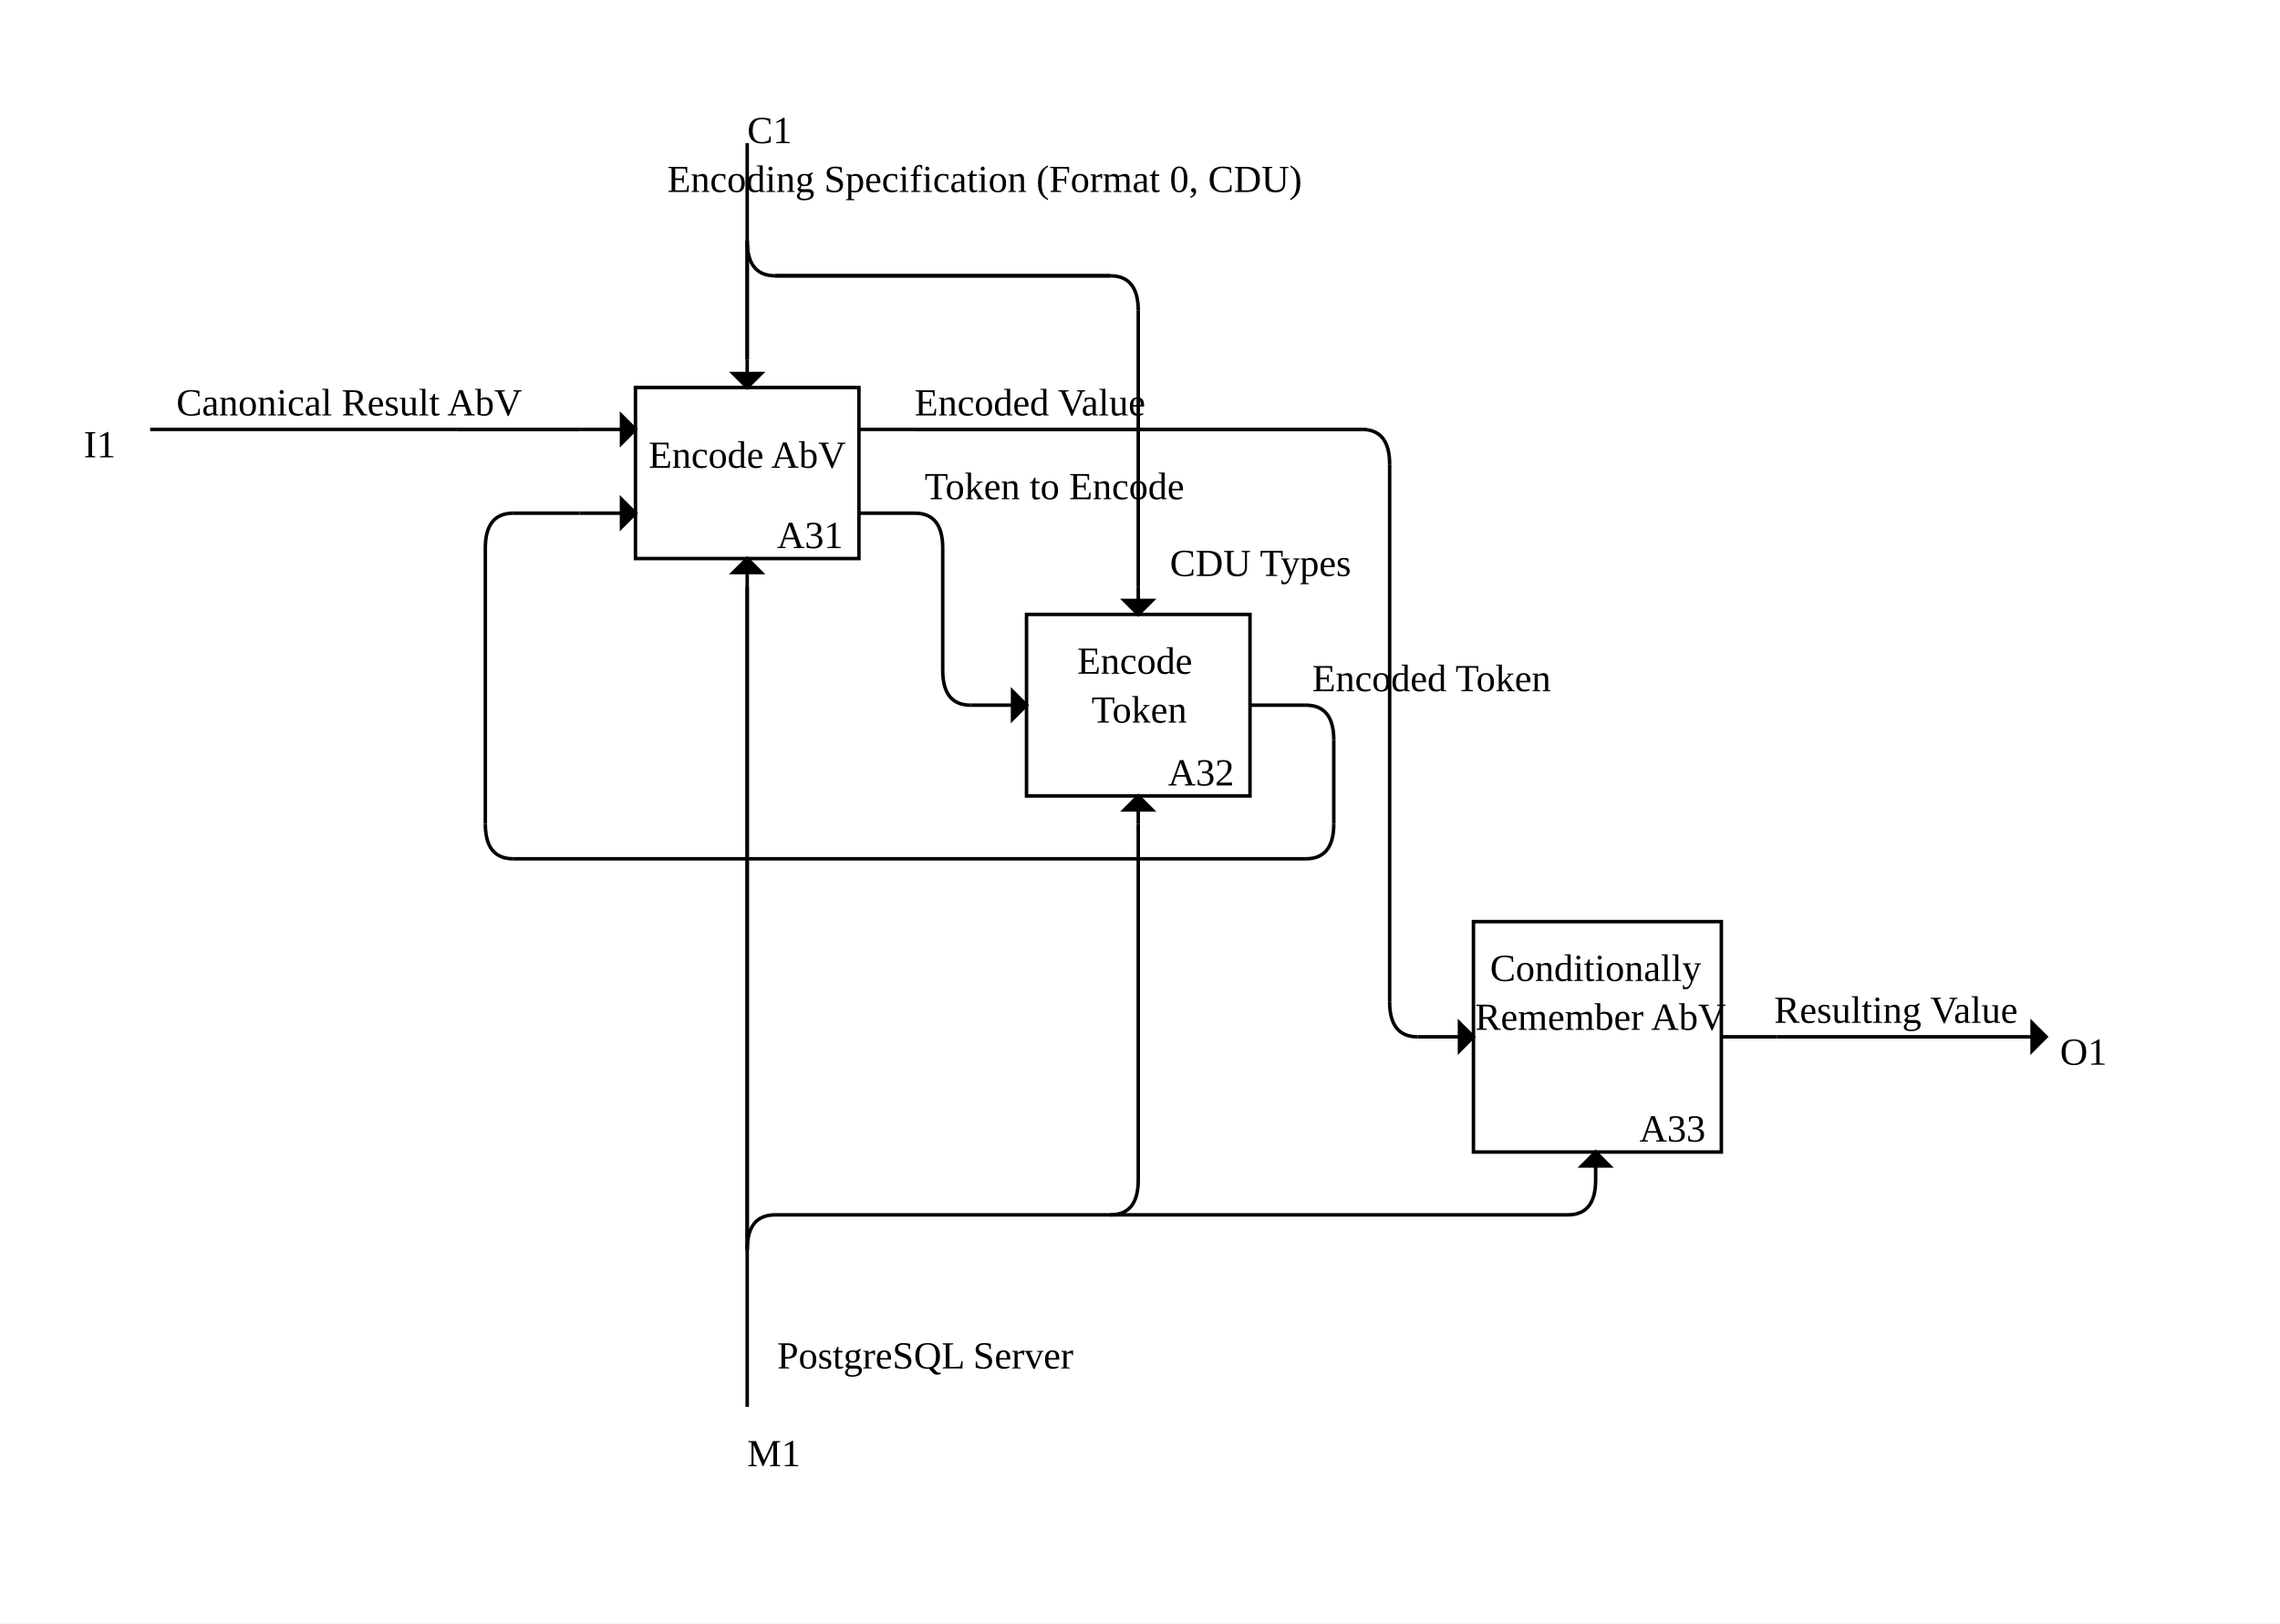
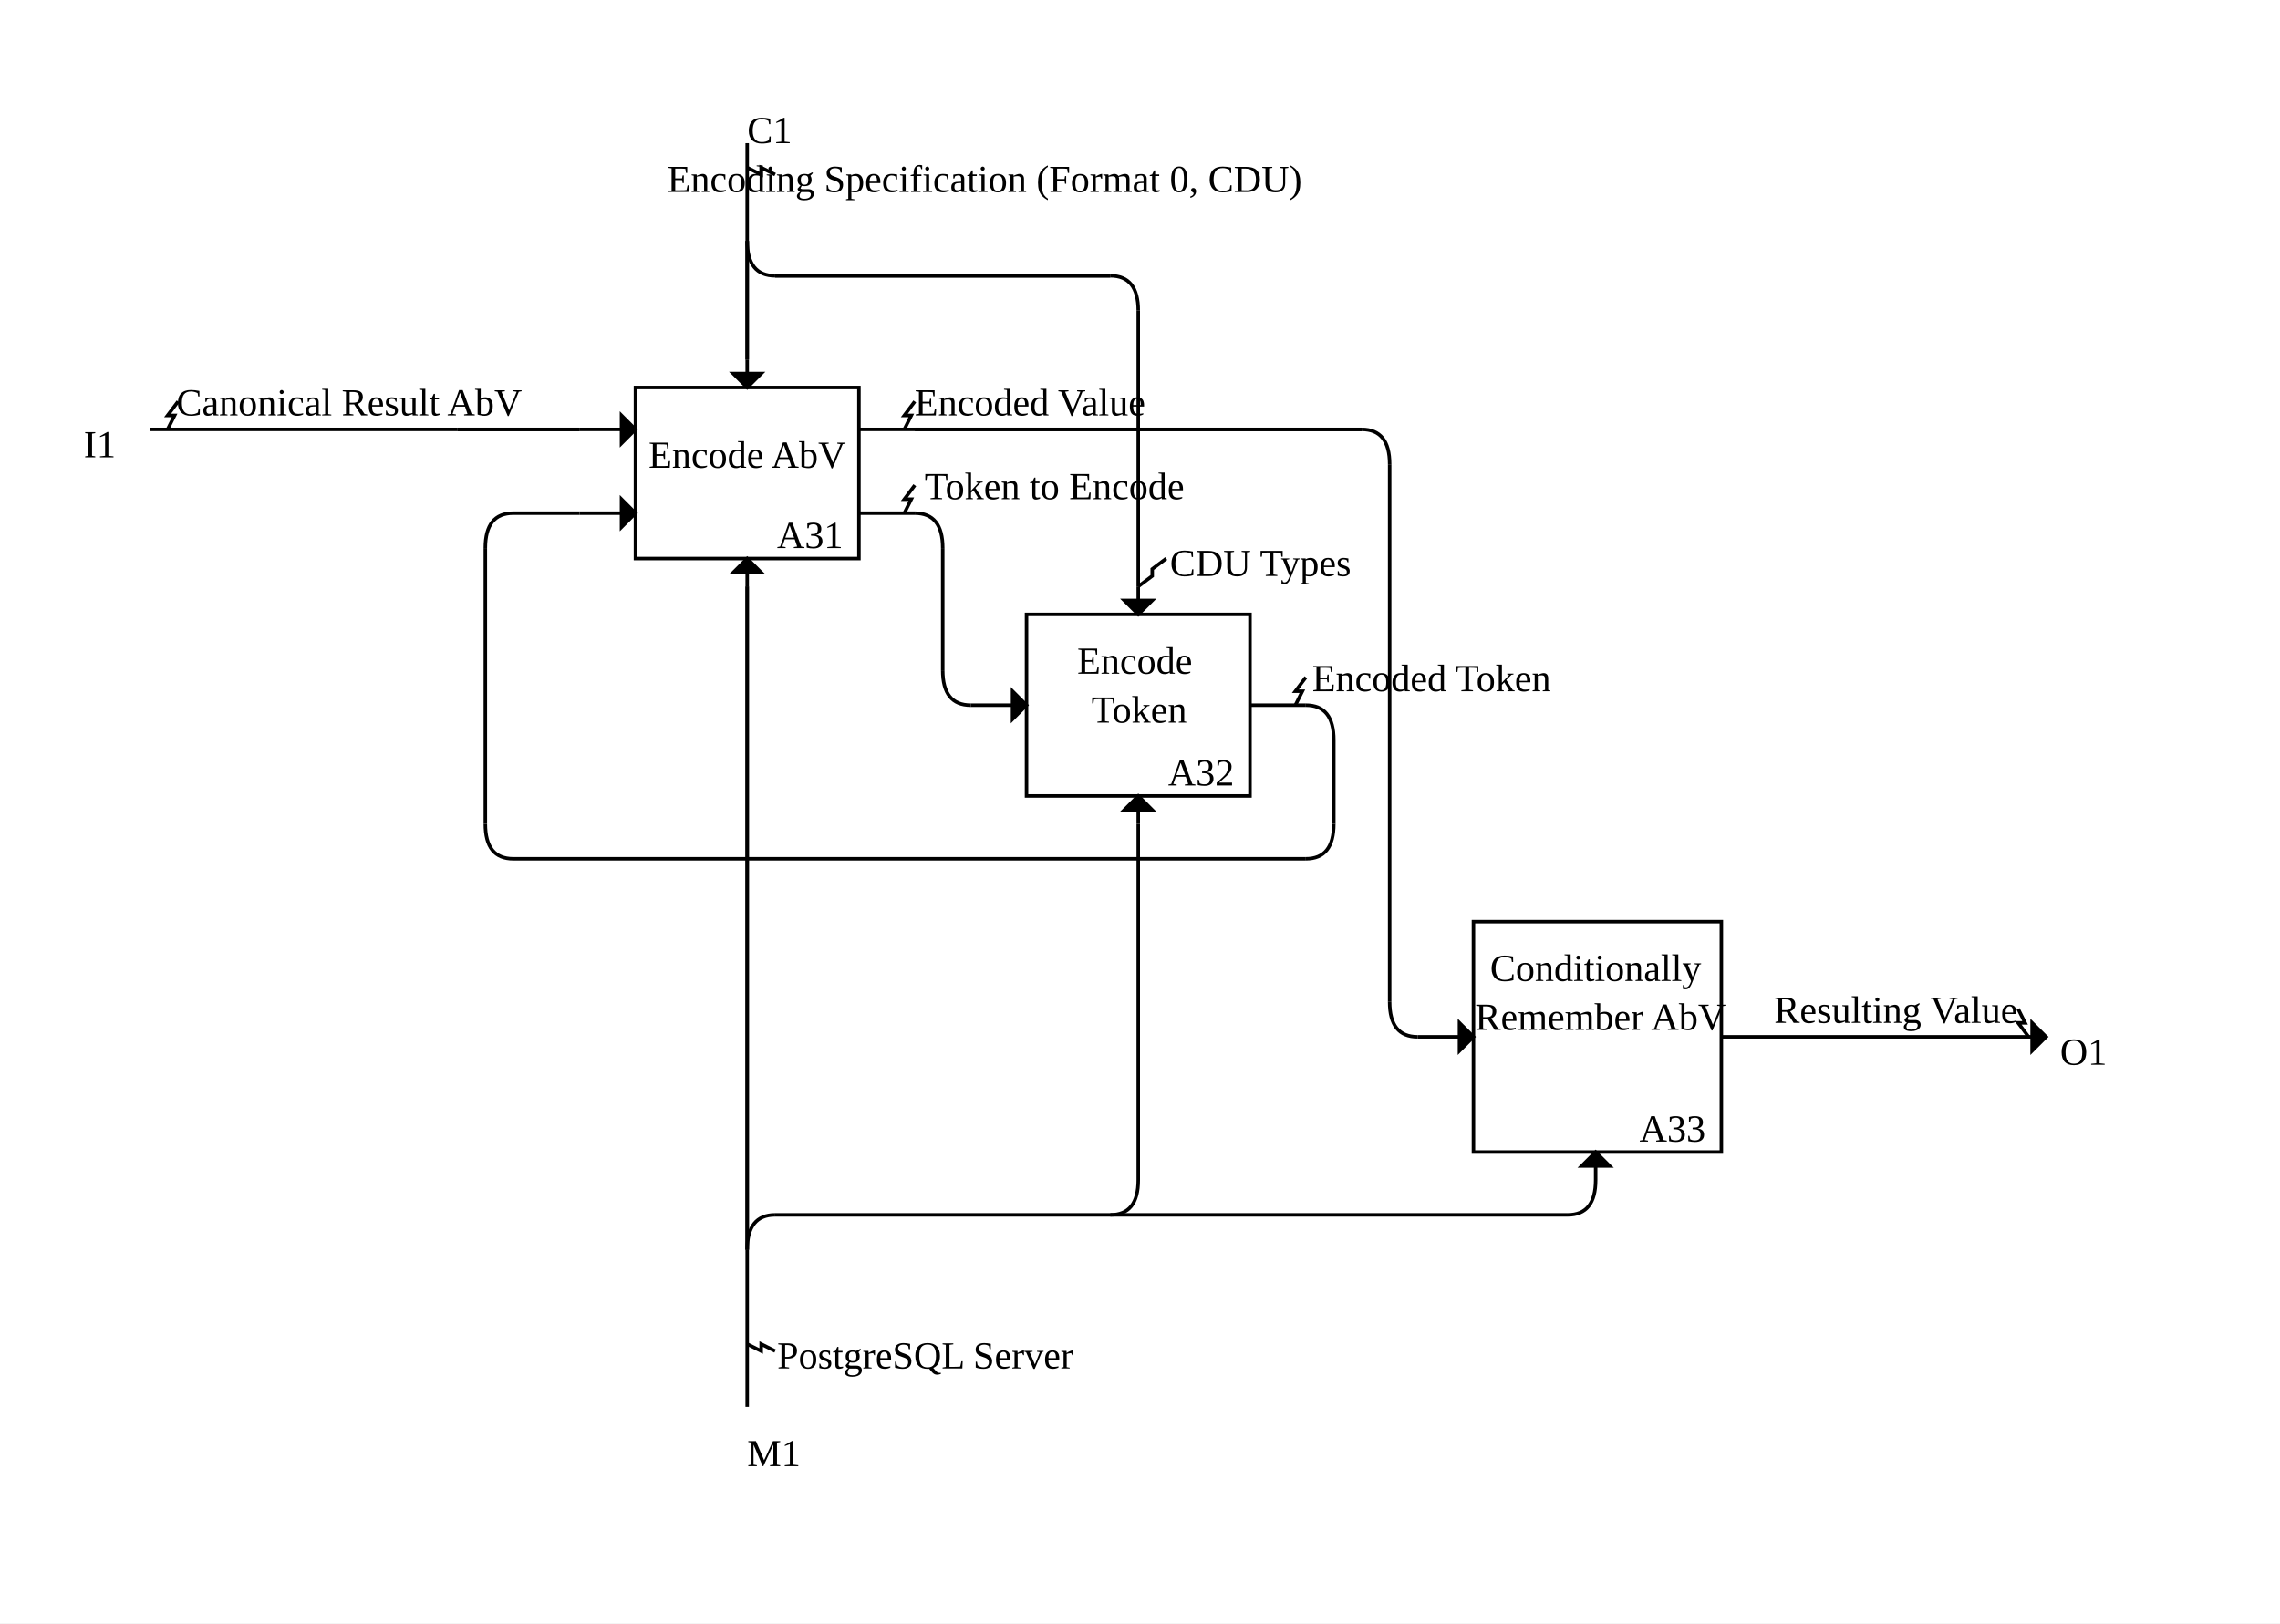
<svg xmlns="http://www.w3.org/2000/svg" xml:space="preserve" width="653" height="465" id="1450">
  <rect x="0" y="0" width="653" height="465" fill="white" />
  <g id="1477">
    <rect x="422" y="264" width="71" height="66" fill="none" stroke="rgb(0, 0, 0)" stroke-width="1" stroke-dasharray="0,0" />
    <text x="457" y="281" text-anchor="middle" font-family="Times New Roman" font-size="11" fill="rgb(0, 0, 0)">Conditionally</text>
    <text x="457" y="295" text-anchor="middle" font-family="Times New Roman" font-size="11" fill="rgb(0, 0, 0)"> Remember AbV</text>
    <text x="479" y="327" text-anchor="middle" font-family="Times New Roman" font-size="11" fill="rgb(0, 0, 0)">A33</text>
  </g>
  <g id="1470">
    <rect x="294" y="176" width="64" height="52" fill="none" stroke="rgb(0, 0, 0)" stroke-width="1" stroke-dasharray="0,0" />
    <text x="325" y="193" text-anchor="middle" font-family="Times New Roman" font-size="11" fill="rgb(0, 0, 0)">Encode</text>
    <text x="325" y="207" text-anchor="middle" font-family="Times New Roman" font-size="11" fill="rgb(0, 0, 0)"> Token</text>
    <text x="344" y="225" text-anchor="middle" font-family="Times New Roman" font-size="11" fill="rgb(0, 0, 0)">A32</text>
  </g>
  <g id="1461">
    <rect x="182" y="111" width="64" height="49" fill="none" stroke="rgb(0, 0, 0)" stroke-width="1" stroke-dasharray="0,0" />
    <text x="214" y="134" text-anchor="middle" font-family="Times New Roman" font-size="11" fill="rgb(0, 0, 0)">Encode AbV</text>
    <text x="232" y="157" text-anchor="middle" font-family="Times New Roman" font-size="11" fill="rgb(0, 0, 0)">A31</text>
  </g>
  <g id="1453" stroke="rgb(0, 0, 0)" stroke-width="1" stroke-dasharray="0,0">
    <line x1="509" y1="297" x2="509" y2="297" />
    <line x1="493" y1="297" x2="509" y2="297" />
  </g>
-   <g id="1453" stroke="rgb(0, 0, 0)" stroke-width="1" stroke-dasharray="0,0">
+   <g id="1453.1" stroke="rgb(0, 0, 0)" stroke-width="1" stroke-dasharray="0,0">
    <line x1="509" y1="297" x2="509" y2="297" />
    <line x1="509" y1="297" x2="586" y2="297" />
    <polygon points="582, 293 582, 301 586, 297" />
    <text x="590" y="305" font-family="Times New Roman" font-size="11" stroke="black" stroke-width="0" stroke-dasharray="0,0">O1</text>
  </g>
  <g id="1451" stroke="rgb(0, 0, 0)" stroke-width="1" stroke-dasharray="0,0">
    <line x1="131" y1="123" x2="166" y2="123" />
    <line x1="43" y1="123" x2="131" y2="123" />
    <text x="24" y="131" font-family="Times New Roman" font-size="11" stroke="black" stroke-width="0" stroke-dasharray="0,0">I1</text>
  </g>
-   <g id="1451" stroke="rgb(0, 0, 0)" stroke-width="1" stroke-dasharray="0,0">
+   <g id="1451.1" stroke="rgb(0, 0, 0)" stroke-width="1" stroke-dasharray="0,0">
    <line x1="131" y1="123" x2="166" y2="123" />
    <line x1="166" y1="123" x2="182" y2="123" />
    <polygon points="178, 119 178, 127 182, 123" />
  </g>
  <g id="1463" stroke="rgb(0, 0, 0)" stroke-width="1" stroke-dasharray="0,0">
    <line x1="406" y1="297" x2="406" y2="297" />
    <line x1="406" y1="297" x2="422" y2="297" />
    <polygon points="418, 293 418, 301 422, 297" />
  </g>
-   <g id="1463" stroke="rgb(0, 0, 0)" stroke-width="1" stroke-dasharray="0,0">
+   <g id="1463.1" stroke="rgb(0, 0, 0)" stroke-width="1" stroke-dasharray="0,0">
    <line x1="262" y1="123" x2="390" y2="123" />
    <line x1="246" y1="123" x2="262" y2="123" />
  </g>
-   <g id="1463" stroke="rgb(0, 0, 0)" stroke-width="1" stroke-dasharray="0,0">
+   <g id="1463.2" stroke="rgb(0, 0, 0)" stroke-width="1" stroke-dasharray="0,0">
    <line x1="262" y1="123" x2="390" y2="123" />
    <path fill="none" d="M398, 133 Q398, 123 390, 123" />
  </g>
-   <g id="1463" stroke="rgb(0, 0, 0)" stroke-width="1" stroke-dasharray="0,0">
+   <g id="1463.3" stroke="rgb(0, 0, 0)" stroke-width="1" stroke-dasharray="0,0">
    <line x1="398" y1="133" x2="398" y2="287" />
    <path fill="none" d="M398, 287 Q398, 297 406, 297" />
  </g>
  <g id="1471" stroke="rgb(0, 0, 0)" stroke-width="1" stroke-dasharray="0,0">
    <line x1="222" y1="79" x2="318" y2="79" />
    <path fill="none" d="M326, 89 Q326, 79 318, 79" />
  </g>
-   <g id="1471" stroke="rgb(0, 0, 0)" stroke-width="1" stroke-dasharray="0,0">
+   <g id="1471.1" stroke="rgb(0, 0, 0)" stroke-width="1" stroke-dasharray="0,0">
    <line x1="326" y1="89" x2="326" y2="168" />
    <line x1="326" y1="168" x2="326" y2="176" />
    <polygon points="322, 172 330, 172 326, 176" />
  </g>
  <g id="1464" stroke="rgb(0, 0, 0)" stroke-width="1" stroke-dasharray="0,0">
    <line x1="278" y1="202" x2="278" y2="202" />
    <line x1="278" y1="202" x2="294" y2="202" />
    <polygon points="290, 198 290, 206 294, 202" />
  </g>
-   <g id="1464" stroke="rgb(0, 0, 0)" stroke-width="1" stroke-dasharray="0,0">
+   <g id="1464.1" stroke="rgb(0, 0, 0)" stroke-width="1" stroke-dasharray="0,0">
    <line x1="262" y1="147" x2="262" y2="147" />
    <path fill="none" d="M270, 157 Q270, 147 262, 147" />
    <line x1="246" y1="147" x2="262" y2="147" />
  </g>
-   <g id="1464" stroke="rgb(0, 0, 0)" stroke-width="1" stroke-dasharray="0,0">
+   <g id="1464.2" stroke="rgb(0, 0, 0)" stroke-width="1" stroke-dasharray="0,0">
    <line x1="270" y1="157" x2="270" y2="192" />
    <path fill="none" d="M270, 192 Q270, 202 278, 202" />
  </g>
  <g id="1452" stroke="rgb(0, 0, 0)" stroke-width="1" stroke-dasharray="0,0">
    <line x1="222" y1="79" x2="318" y2="79" />
  </g>
-   <g id="1452" stroke="rgb(0, 0, 0)" stroke-width="1" stroke-dasharray="0,0">
+   <g id="1452.1" stroke="rgb(0, 0, 0)" stroke-width="1" stroke-dasharray="0,0">
    <line x1="214" y1="69" x2="214" y2="103" />
    <path fill="none" d="M214, 69 Q214, 79 222, 79" />
    <line x1="214" y1="41" x2="214" y2="69" />
    <text x="214" y="41" font-family="Times New Roman" font-size="11" stroke="black" stroke-width="0" stroke-dasharray="0,0">C1</text>
  </g>
-   <g id="1452" stroke="rgb(0, 0, 0)" stroke-width="1" stroke-dasharray="0,0">
+   <g id="1452.2" stroke="rgb(0, 0, 0)" stroke-width="1" stroke-dasharray="0,0">
    <line x1="214" y1="69" x2="214" y2="103" />
    <line x1="214" y1="103" x2="214" y2="111" />
    <polygon points="210, 107 218, 107 214, 111" />
  </g>
  <g id="1454" stroke="rgb(0, 0, 0)" stroke-width="1" stroke-dasharray="0,0">
    <line x1="222" y1="348" x2="449" y2="348" />
    <path fill="none" d="M318, 348 Q326, 348 326, 338" />
    <path fill="none" d="M449, 348 Q457, 348 457, 338" />
  </g>
-   <g id="1454" stroke="rgb(0, 0, 0)" stroke-width="1" stroke-dasharray="0,0">
+   <g id="1454.1" stroke="rgb(0, 0, 0)" stroke-width="1" stroke-dasharray="0,0">
    <line x1="457" y1="338" x2="457" y2="338" />
    <line x1="457" y1="330" x2="457" y2="338" />
    <polygon points="453, 334 461, 334 457, 330" />
  </g>
-   <g id="1454" stroke="rgb(0, 0, 0)" stroke-width="1" stroke-dasharray="0,0">
+   <g id="1454.2" stroke="rgb(0, 0, 0)" stroke-width="1" stroke-dasharray="0,0">
    <line x1="326" y1="236" x2="326" y2="338" />
    <line x1="326" y1="228" x2="326" y2="236" />
    <polygon points="322, 232 330, 232 326, 228" />
  </g>
-   <g id="1454" stroke="rgb(0, 0, 0)" stroke-width="1" stroke-dasharray="0,0">
+   <g id="1454.3" stroke="rgb(0, 0, 0)" stroke-width="1" stroke-dasharray="0,0">
    <line x1="214" y1="168" x2="214" y2="358" />
    <path fill="none" d="M222, 348 Q214, 348 214, 358" />
    <line x1="214" y1="358" x2="214" y2="403" />
    <text x="214" y="420" font-family="Times New Roman" font-size="11" stroke="black" stroke-width="0" stroke-dasharray="0,0">M1</text>
  </g>
-   <g id="1454" stroke="rgb(0, 0, 0)" stroke-width="1" stroke-dasharray="0,0">
+   <g id="1454.4" stroke="rgb(0, 0, 0)" stroke-width="1" stroke-dasharray="0,0">
    <line x1="214" y1="168" x2="214" y2="358" />
    <line x1="214" y1="160" x2="214" y2="168" />
    <polygon points="210, 164 218, 164 214, 160" />
  </g>
  <g id="1462" stroke="rgb(0, 0, 0)" stroke-width="1" stroke-dasharray="0,0">
    <line x1="147" y1="246" x2="374" y2="246" />
    <path fill="none" d="M139, 236 Q139, 246 147, 246" />
  </g>
-   <g id="1462" stroke="rgb(0, 0, 0)" stroke-width="1" stroke-dasharray="0,0">
+   <g id="1462.1" stroke="rgb(0, 0, 0)" stroke-width="1" stroke-dasharray="0,0">
    <line x1="374" y1="202" x2="374" y2="202" />
    <path fill="none" d="M382, 212 Q382, 202 374, 202" />
    <line x1="358" y1="202" x2="374" y2="202" />
  </g>
-   <g id="1462" stroke="rgb(0, 0, 0)" stroke-width="1" stroke-dasharray="0,0">
+   <g id="1462.2" stroke="rgb(0, 0, 0)" stroke-width="1" stroke-dasharray="0,0">
    <line x1="147" y1="147" x2="166" y2="147" />
    <line x1="166" y1="147" x2="182" y2="147" />
    <polygon points="178, 143 178, 151 182, 147" />
  </g>
-   <g id="1462" stroke="rgb(0, 0, 0)" stroke-width="1" stroke-dasharray="0,0">
+   <g id="1462.3" stroke="rgb(0, 0, 0)" stroke-width="1" stroke-dasharray="0,0">
    <line x1="382" y1="212" x2="382" y2="236" />
    <path fill="none" d="M374, 246 Q382, 246 382, 236" />
  </g>
-   <g id="1462" stroke="rgb(0, 0, 0)" stroke-width="1" stroke-dasharray="0,0">
+   <g id="1462.4" stroke="rgb(0, 0, 0)" stroke-width="1" stroke-dasharray="0,0">
    <line x1="139" y1="157" x2="139" y2="236" />
    <path fill="none" d="M147, 147 Q139, 147 139, 157" />
  </g>
  <text x="543" y="293" text-anchor="middle" font-family="Times New Roman" font-size="11" fill="rgb(0, 0, 0)">Resulting Value</text>
-   <line x1="578" y1="289" x2="580" y2="293" />
-   <line x1="578" y1="289" x2="578" y2="293" />
-   <line x1="578" y1="289" x2="581" y2="297" />
+   <path d="M 578,289 L 580,293 L 578,293 L 581,297" fill="none" stroke="rgb(0, 0, 0)" stroke-width="1" stroke-dasharray="0,0" />
  <text x="410" y="198" text-anchor="middle" font-family="Times New Roman" font-size="11" fill="rgb(0, 0, 0)">Encoded Token</text>
-   <line x1="374" y1="194" x2="371" y2="198" />
-   <line x1="374" y1="194" x2="373" y2="198" />
-   <line x1="374" y1="194" x2="371" y2="202" />
+   <path d="M 374,194 L 371,198 L 373,198 L 371,202" fill="none" stroke="rgb(0, 0, 0)" stroke-width="1" stroke-dasharray="0,0" />
  <text x="100" y="119" text-anchor="middle" font-family="Times New Roman" font-size="11" fill="rgb(0, 0, 0)">Canonical Result AbV</text>
-   <line x1="51" y1="115" x2="48" y2="119" />
-   <line x1="51" y1="115" x2="50" y2="119" />
-   <line x1="51" y1="115" x2="48" y2="123" />
+   <path d="M 51,115 L 48,119 L 50,119 L 48,123" fill="none" stroke="rgb(0, 0, 0)" stroke-width="1" stroke-dasharray="0,0" />
  <text x="295" y="119" text-anchor="middle" font-family="Times New Roman" font-size="11" fill="rgb(0, 0, 0)">Encoded Value</text>
-   <line x1="262" y1="115" x2="259" y2="119" />
-   <line x1="262" y1="115" x2="261" y2="119" />
-   <line x1="262" y1="115" x2="259" y2="123" />
+   <path d="M 262,115 L 259,119 L 261,119 L 259,123" fill="none" stroke="rgb(0, 0, 0)" stroke-width="1" stroke-dasharray="0,0" />
  <text x="302" y="143" text-anchor="middle" font-family="Times New Roman" font-size="11" fill="rgb(0, 0, 0)">Token to Encode</text>
-   <line x1="262" y1="139" x2="259" y2="143" />
-   <line x1="262" y1="139" x2="261" y2="143" />
-   <line x1="262" y1="139" x2="259" y2="147" />
+   <path d="M 262,139 L 259,143 L 261,143 L 259,147" fill="none" stroke="rgb(0, 0, 0)" stroke-width="1" stroke-dasharray="0,0" />
  <text x="361" y="165" text-anchor="middle" font-family="Times New Roman" font-size="11" fill="rgb(0, 0, 0)">CDU Types</text>
-   <line x1="334" y1="160" x2="330" y2="163" />
-   <line x1="334" y1="160" x2="330" y2="165" />
-   <line x1="334" y1="160" x2="326" y2="168" />
+   <path d="M 334,160 L 330,163 L 330,165 L 326,168" fill="none" stroke="rgb(0, 0, 0)" stroke-width="1" stroke-dasharray="0,0" />
  <text x="282" y="55" text-anchor="middle" font-family="Times New Roman" font-size="11" fill="rgb(0, 0, 0)">Encoding Specification (Format 0, CDU)</text>
-   <line x1="222" y1="50" x2="218" y2="48" />
-   <line x1="222" y1="50" x2="218" y2="50" />
-   <line x1="222" y1="50" x2="214" y2="48" />
+   <path d="M 222,50 L 218,48 L 218,50 L 214,48" fill="none" stroke="rgb(0, 0, 0)" stroke-width="1" stroke-dasharray="0,0" />
  <text x="265" y="392" text-anchor="middle" font-family="Times New Roman" font-size="11" fill="rgb(0, 0, 0)">PostgreSQL Server</text>
-   <line x1="222" y1="387" x2="218" y2="385" />
-   <line x1="222" y1="387" x2="218" y2="387" />
-   <line x1="222" y1="387" x2="214" y2="385" />
+   <path d="M 222,387 L 218,385 L 218,387 L 214,385" fill="none" stroke="rgb(0, 0, 0)" stroke-width="1" stroke-dasharray="0,0" />
</svg>
